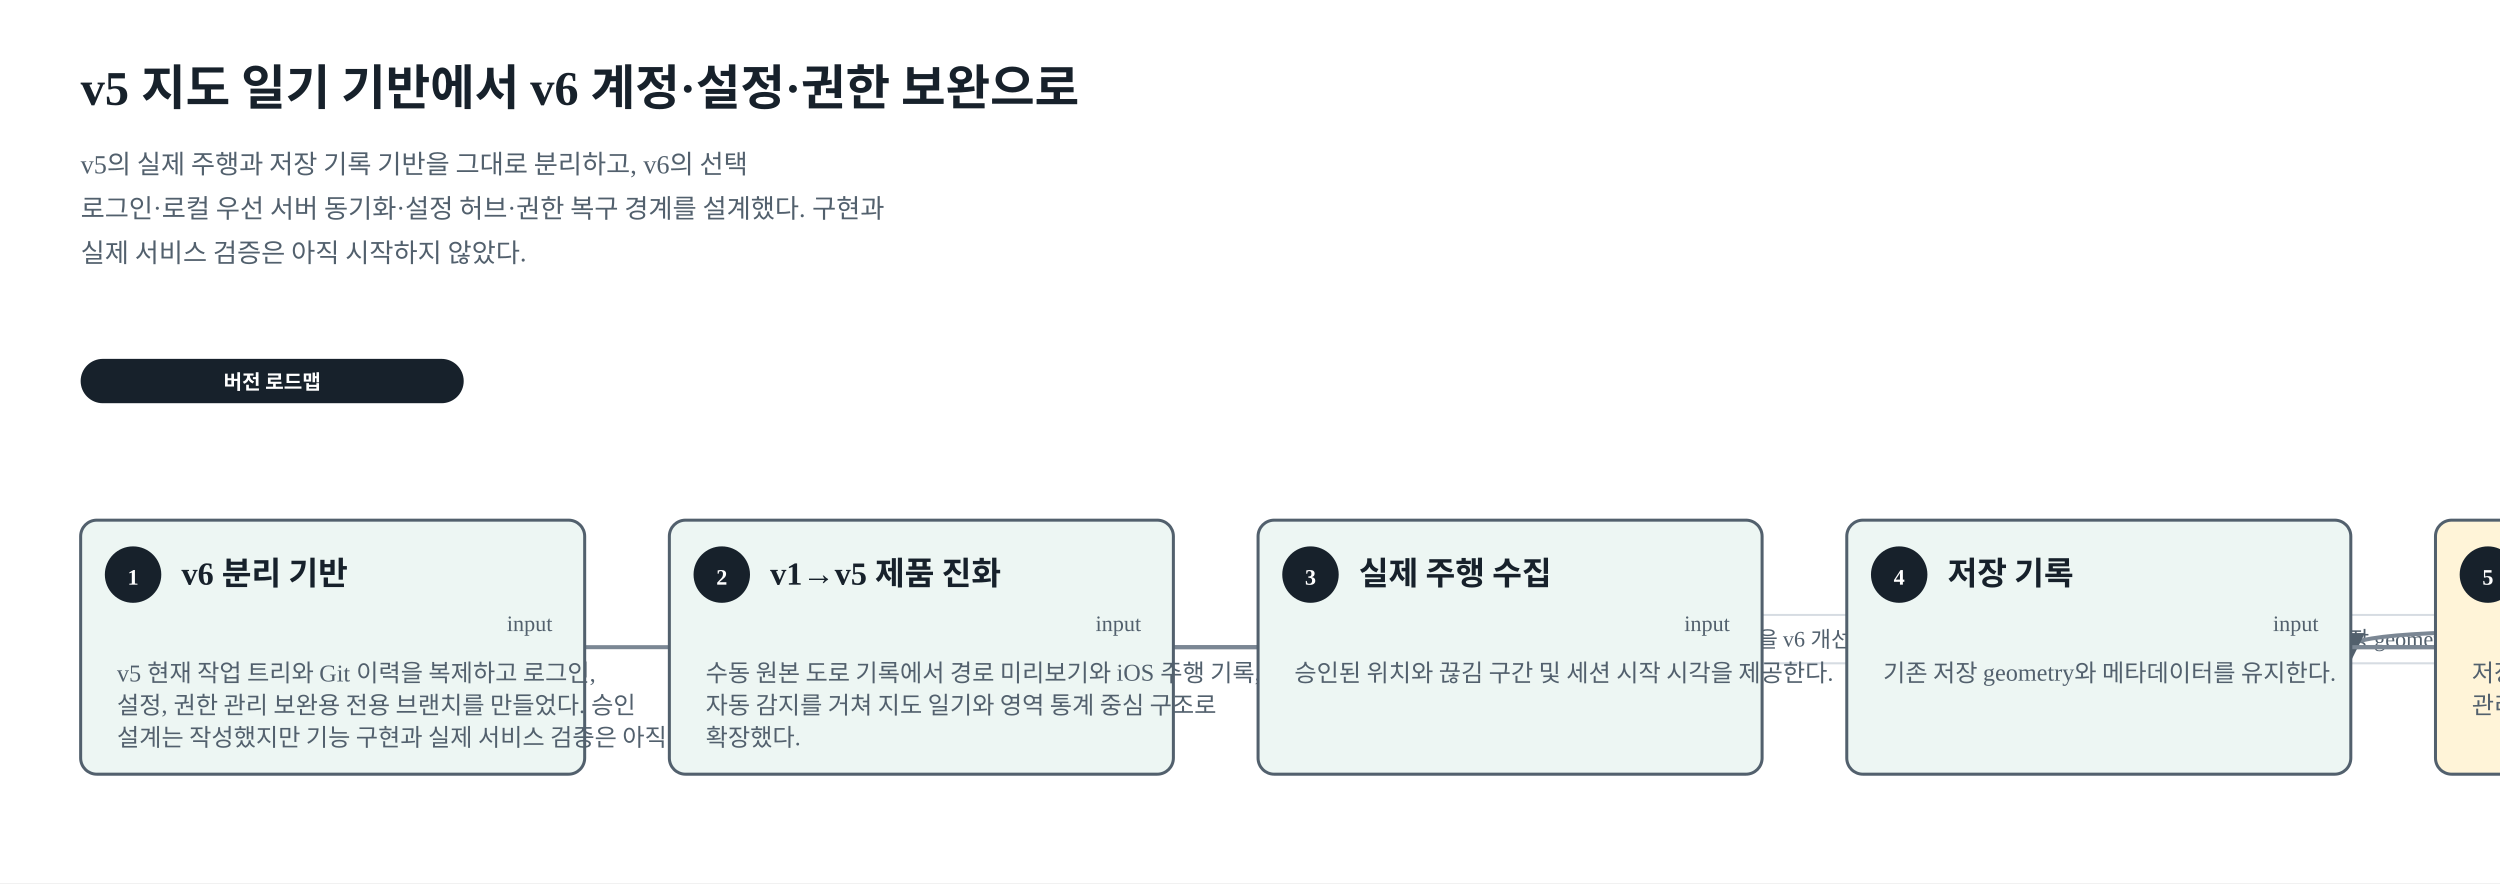
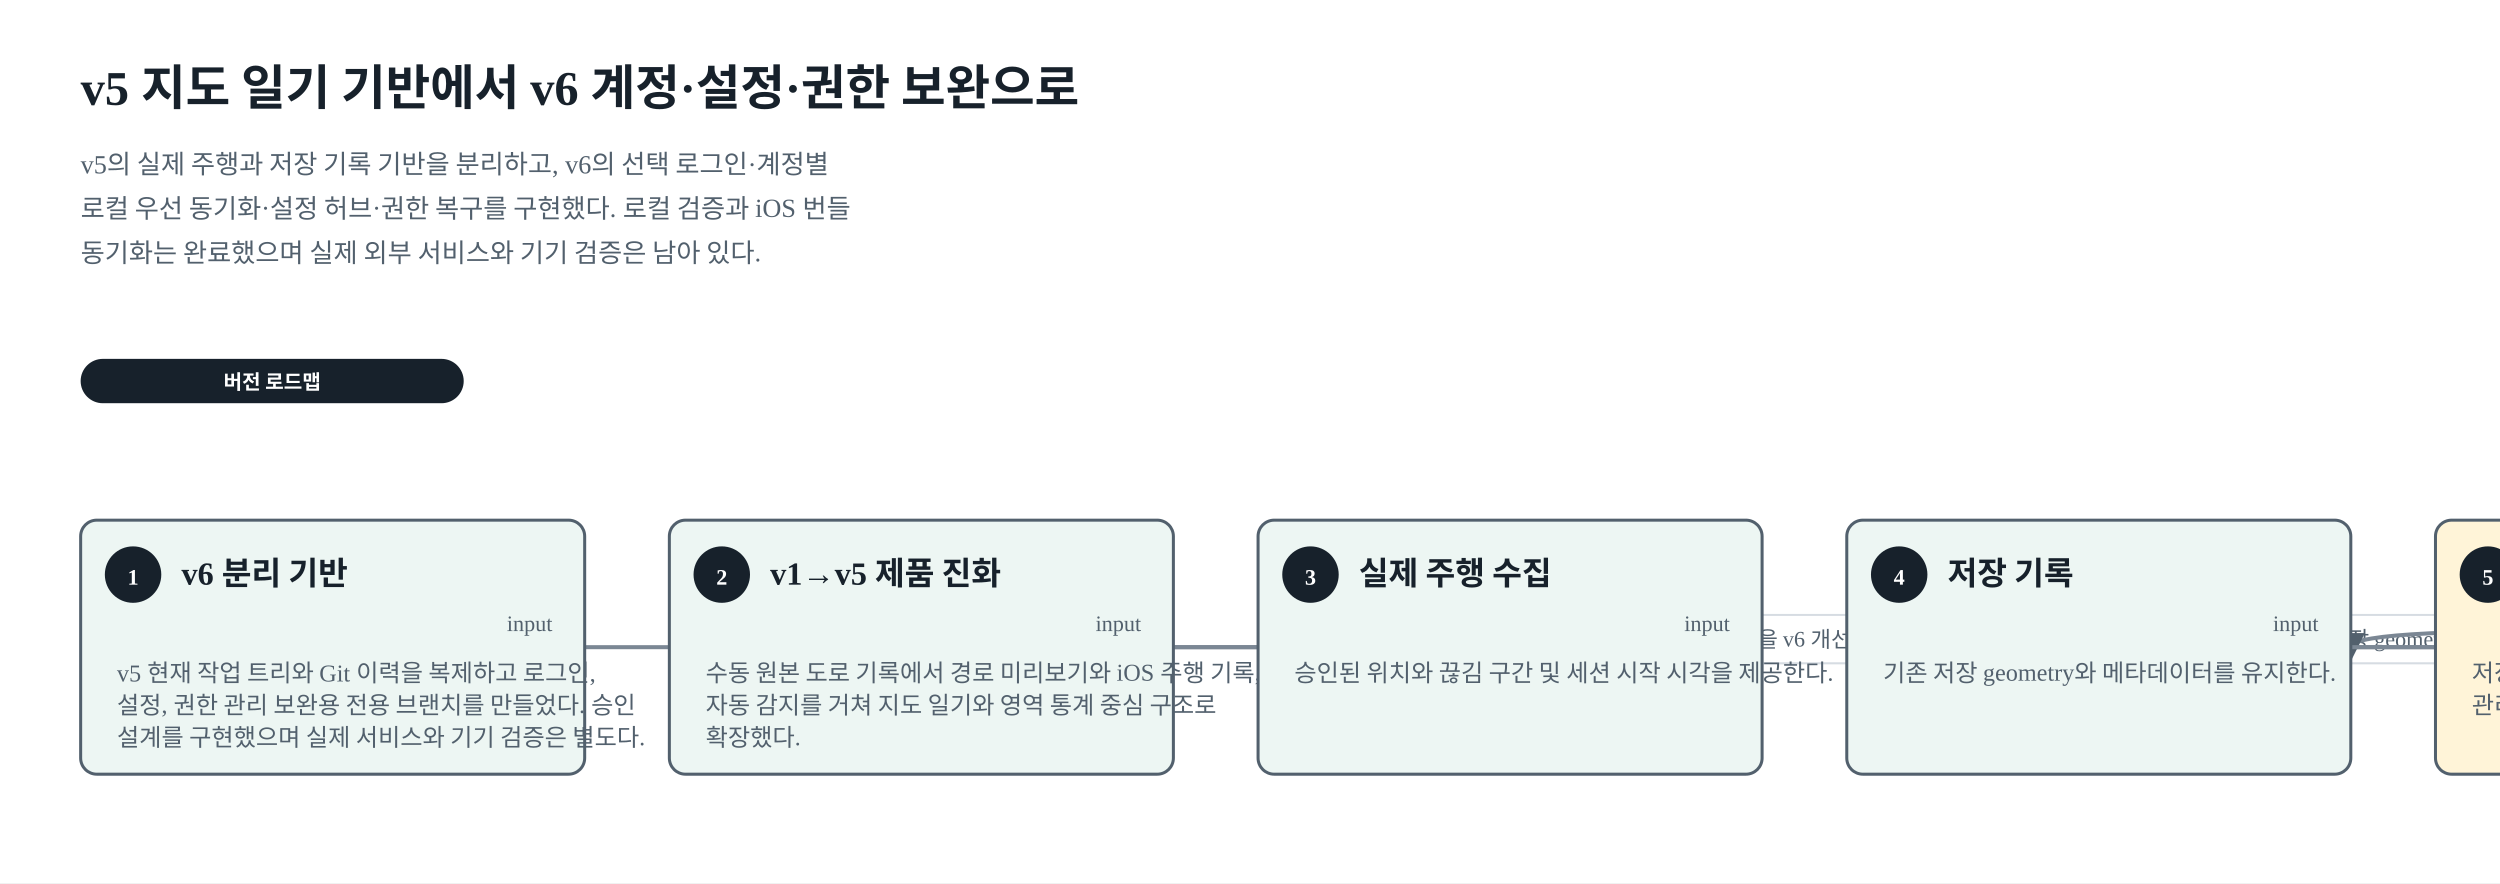
<svg xmlns="http://www.w3.org/2000/svg" viewBox="0 0 1240 438" role="img" aria-labelledby="system-map-title system-map-desc">
  <defs>
    <marker id="system-map-arrow" viewBox="0 0 10 10" refX="5" refY="5" markerWidth="7" markerHeight="7" orient="auto-start-reverse">
      <path d="M 0 0 L 10 5 L 0 10 z" fill="#52606d" />
    </marker>
  </defs>
  <rect width="1240" height="438" fill="#ffffff" />
  <text fill="#17212b" font-size="24" font-weight="700">
    <tspan x="40" y="52">v5 지도 일기 기반에서 v6 계정·설정·권한 보완으로</tspan>
  </text>
  <text fill="#52606d" font-size="13">
-     <tspan x="40" y="86">v5의 실제 주행과 저장 기록 기반을 그대로 분리하고, v6의 선택</tspan>
-     <tspan x="40" y="108">로그인·로컬 우선 서버 동기화·설정 허브·권한 복구 경계를 설계했다. 구현과</tspan>
-     <tspan x="40" y="130">실제 서비스 검증은 아직 시작하지 않았다.</tspan>
+     <tspan x="40" y="86">v5의 실제 주행과 저장 기록 기반을 분리하고, v6의 선택 로그인·계정별</tspan>
+     <tspan x="40" y="108">로컬 우선 동기화·설정 허브·권한 복구를 구현했다. 로컬 검증과 iOS 번들</tspan>
+     <tspan x="40" y="130">동기화는 완료했으며 실제 외부 서비스와 기기 검증은 남아 있다.</tspan>
  </text>
  <rect x="40" y="178" width="190" height="22" rx="11" fill="#17212b" />
  <text x="135" y="193" text-anchor="middle" fill="#ffffff" font-size="10" font-weight="700">버전 로드맵</text>
  <g data-flow="flow-00">
    <path d="M 582 321 L 1492 321" fill="none" stroke="#7b8794" stroke-width="2" marker-end="url(#system-map-arrow)" />
    <rect x="946" y="305" width="190" height="24" rx="4" fill="#ffffff" stroke="#d6dce2" />
    <text x="1041" y="321" text-anchor="middle" fill="#52606d" font-size="11">자동 주행 중심 지도 일기로 확장</text>
  </g>
  <g data-flow="flow-01">
    <path d="M 874 321 L 1200 321" fill="none" stroke="#7b8794" stroke-width="2" marker-end="url(#system-map-arrow)" />
    <rect x="974" y="305" width="134" height="24" rx="4" fill="#ffffff" stroke="#d6dce2" />
    <text x="1041" y="321" text-anchor="middle" fill="#52606d" font-size="11">승인된 위치와 끊김</text>
  </g>
  <g data-flow="flow-02">
    <path d="M 1166 321 L 1200 321" fill="none" stroke="#7b8794" stroke-width="2" marker-end="url(#system-map-arrow)" />
    <rect x="1114.5" y="305" width="145" height="24" rx="4" fill="#ffffff" stroke="#d6dce2" />
    <text x="1187" y="321" text-anchor="middle" fill="#52606d" font-size="11">저장 geometry</text>
  </g>
  <g data-flow="flow-03">
    <path d="M 1458 321 L 1784 321" fill="none" stroke="#7b8794" stroke-width="2" marker-end="url(#system-map-arrow)" />
    <rect x="1552.5" y="305" width="145" height="24" rx="4" fill="#ffffff" stroke="#d6dce2" />
    <text x="1625" y="321" text-anchor="middle" fill="#52606d" font-size="11">기준 셀과 준비 상태</text>
  </g>
  <g data-flow="flow-04">
    <path d="M 1750 321 L 1784 321" fill="none" stroke="#7b8794" stroke-width="2" marker-end="url(#system-map-arrow)" />
    <rect x="1687.5" y="305" width="167" height="24" rx="4" fill="#ffffff" stroke="#d6dce2" />
    <text x="1771" y="321" text-anchor="middle" fill="#52606d" font-size="11">지도 재사용과 표시 정책</text>
  </g>
  <g data-flow="flow-05">
    <path d="M 874 321 L 2076 321" fill="none" stroke="#7b8794" stroke-width="2" marker-end="url(#system-map-arrow)" />
    <rect x="1384" y="305" width="190" height="24" rx="4" fill="#ffffff" stroke="#d6dce2" />
    <text x="1479" y="321" text-anchor="middle" fill="#52606d" font-size="11">주행 종료와 앱 복귀 시 자동 저장</text>
  </g>
  <g data-flow="flow-06">
    <path d="M 2084 321 C 2084 349, 1166 293, 1166 321" fill="none" stroke="#7b8794" stroke-width="2" marker-end="url(#system-map-arrow)" />
    <rect x="1552.5" y="307" width="145" height="24" rx="4" fill="#ffffff" stroke="#d6dce2" />
    <text x="1625" y="323" text-anchor="middle" fill="#52606d" font-size="11">중복 없는 영구 기록</text>
  </g>
  <g data-flow="flow-07">
    <path d="M 2334 321 L 2368 321" fill="none" stroke="#7b8794" stroke-width="2" marker-end="url(#system-map-arrow)" />
    <rect x="2271.5" y="305" width="167" height="24" rx="4" fill="#ffffff" stroke="#d6dce2" />
    <text x="2355" y="321" text-anchor="middle" fill="#52606d" font-size="11">정리 결과와 저장 영수증</text>
  </g>
  <g data-flow="flow-08">
    <path d="M 1458 321 L 2368 321" fill="none" stroke="#7b8794" stroke-width="2" marker-end="url(#system-map-arrow)" />
    <rect x="1833.5" y="305" width="167" height="24" rx="4" fill="#ffffff" stroke="#d6dce2" />
    <text x="1917" y="321" text-anchor="middle" fill="#52606d" font-size="11">실제 저장 전후 칸 통계</text>
  </g>
  <g data-flow="flow-09">
    <path d="M 1750 321 L 2660 321" fill="none" stroke="#7b8794" stroke-width="2" marker-end="url(#system-map-arrow)" />
    <rect x="2114" y="305" width="190" height="24" rx="4" fill="#ffffff" stroke="#d6dce2" />
    <text x="2209" y="321" text-anchor="middle" fill="#52606d" font-size="11">화면별 동일한 정렬과 행동 위계</text>
  </g>
  <g data-flow="flow-10">
    <path d="M 1750 321 L 2952 321" fill="none" stroke="#7b8794" stroke-width="2" marker-end="url(#system-map-arrow)" />
    <rect x="2260" y="305" width="190" height="24" rx="4" fill="#ffffff" stroke="#d6dce2" />
    <text x="2355" y="321" text-anchor="middle" fill="#52606d" font-size="11">viewport 경계에 따른 노드 재배치</text>
  </g>
  <g data-flow="flow-11">
    <path d="M 2960 321 C 2960 349, 2042 293, 2042 321" fill="none" stroke="#7b8794" stroke-width="2" marker-end="url(#system-map-arrow)" />
    <rect x="2406" y="307" width="190" height="24" rx="4" fill="#ffffff" stroke="#d6dce2" />
    <text x="2501" y="323" text-anchor="middle" fill="#52606d" font-size="11">단일 지도 크기 동기화와 전체 경로 fit</text>
  </g>
  <g data-flow="flow-v6-00">
    <path d="M 290 321 L 1492 321" fill="none" stroke="#7b8794" stroke-width="2" marker-end="url(#system-map-arrow)" />
    <rect x="800" y="305" width="190" height="24" rx="4" fill="#ffffff" stroke="#d6dce2" />
    <text x="895" y="321" text-anchor="middle" fill="#52606d" font-size="11">기존 화면 흐름을 v6 개선 기반으로 보존</text>
  </g>
  <g data-flow="flow-v6-01">
    <path d="M 2334 321 L 3536 321" fill="none" stroke="#7b8794" stroke-width="2" marker-end="url(#system-map-arrow)" />
    <rect x="2844" y="305" width="190" height="24" rx="4" fill="#ffffff" stroke="#d6dce2" />
    <text x="2939" y="321" text-anchor="middle" fill="#52606d" font-size="11">로컬 영구 저장 뒤 완료 기록만 업로드</text>
  </g>
  <g data-flow="flow-v6-02">
    <path d="M 3502 321 L 3536 321" fill="none" stroke="#7b8794" stroke-width="2" marker-end="url(#system-map-arrow)" />
    <rect x="3428" y="305" width="190" height="24" rx="4" fill="#ffffff" stroke="#d6dce2" />
    <text x="3523" y="321" text-anchor="middle" fill="#52606d" font-size="11">로그인 사용자 소유권과 복원 범위</text>
  </g>
  <g data-flow="flow-v6-03">
    <path d="M 3502 321 L 3828 321" fill="none" stroke="#7b8794" stroke-width="2" marker-end="url(#system-map-arrow)" />
    <rect x="3574.5" y="305" width="189" height="24" rx="4" fill="#ffffff" stroke="#d6dce2" />
    <text x="3669" y="321" text-anchor="middle" fill="#52606d" font-size="11">계정 상태와 권한 진입 표시</text>
  </g>
  <g data-flow="flow-v6-04">
    <path d="M 1750 321 L 3828 321" fill="none" stroke="#7b8794" stroke-width="2" marker-end="url(#system-map-arrow)" />
    <rect x="2709.5" y="305" width="167" height="24" rx="4" fill="#ffffff" stroke="#d6dce2" />
    <text x="2793" y="321" text-anchor="middle" fill="#52606d" font-size="11">홈에서 설정 허브로 진입</text>
  </g>
  <g data-node="v6-foundation">
    <rect x="40" y="258" width="250" height="126" rx="8" fill="#edf6f3" stroke="#52606d" stroke-width="1.5" />
    <circle cx="66" cy="285" r="14" fill="#17212b" />
    <text x="66" y="290" text-anchor="middle" fill="#ffffff" font-size="11" font-weight="700">1</text>
    <text x="90" y="290" fill="#17212b" font-size="16" font-weight="700">v6 분리 기반</text>
    <text x="274" y="313" text-anchor="end" fill="#52606d" font-size="11">input</text>
    <text x="58" y="336" fill="#52606d" font-size="12">
      <tspan x="58" y="338">v5 현재 작업 트리와 Git 이력을 복제하고 로그인,</tspan>
      <tspan x="58" y="354">설정, 권한 관리 보완용 전용 브랜치를 만들었다. 승인</tspan>
-       <tspan x="58" y="370">설계는 작성했지만 기능 구현과 실제 서비스 검증은 아직</tspan>
+       <tspan x="58" y="370">설계를 구현했으며 실제 서비스와 기기 검증은 별도다.</tspan>
    </text>
  </g>
  <g data-node="version-lineage">
    <rect x="332" y="258" width="250" height="126" rx="8" fill="#edf6f3" stroke="#52606d" stroke-width="1.5" />
    <circle cx="358" cy="285" r="14" fill="#17212b" />
    <text x="358" y="290" text-anchor="middle" fill="#ffffff" font-size="11" font-weight="700">2</text>
    <text x="382" y="290" fill="#17212b" font-size="16" font-weight="700">v1→v5 제품 진화</text>
    <text x="566" y="313" text-anchor="end" fill="#52606d" font-size="11">input</text>
    <text x="350" y="336" fill="#52606d" font-size="12">
      <tspan x="350" y="338">수동 원본 도로 기록에서 경로 미리보기와 iOS 주행 기록,</tspan>
      <tspan x="350" y="354">자동 감지를 거쳐 지도 일기와 영역 통계 중심 구조로</tspan>
      <tspan x="350" y="370">확장했다.</tspan>
    </text>
  </g>
  <g data-node="native-drive">
    <rect x="624" y="258" width="250" height="126" rx="8" fill="#edf6f3" stroke="#52606d" stroke-width="1.5" />
    <circle cx="650" cy="285" r="14" fill="#17212b" />
    <text x="650" y="290" text-anchor="middle" fill="#ffffff" font-size="11" font-weight="700">3</text>
    <text x="674" y="290" fill="#17212b" font-size="16" font-weight="700">실제 주행 수집</text>
    <text x="858" y="313" text-anchor="end" fill="#52606d" font-size="11">input</text>
    <text x="642" y="336" fill="#52606d" font-size="12">
      <tspan x="642" y="338">승인된 위치와 끊김 구간 및 세션 시작 시각을 제공한다.</tspan>
    </text>
  </g>
  <g data-node="saved-records">
    <rect x="916" y="258" width="250" height="126" rx="8" fill="#edf6f3" stroke="#52606d" stroke-width="1.5" />
    <circle cx="942" cy="285" r="14" fill="#17212b" />
    <text x="942" y="290" text-anchor="middle" fill="#ffffff" font-size="11" font-weight="700">4</text>
    <text x="966" y="290" fill="#17212b" font-size="16" font-weight="700">저장 기록</text>
    <text x="1150" y="313" text-anchor="end" fill="#52606d" font-size="11">input</text>
    <text x="934" y="336" fill="#52606d" font-size="12">
      <tspan x="934" y="338">기존 저장 geometry와 메타데이터를 유지한다.</tspan>
    </text>
  </g>
  <g data-node="territory-runtime">
    <rect x="1208" y="258" width="250" height="126" rx="8" fill="#fff4d8" stroke="#52606d" stroke-width="1.5" />
    <circle cx="1234" cy="285" r="14" fill="#17212b" />
    <text x="1234" y="290" text-anchor="middle" fill="#ffffff" font-size="11" font-weight="700">5</text>
    <text x="1258" y="290" fill="#17212b" font-size="16" font-weight="700">기준 셀 계산</text>
    <text x="1442" y="313" text-anchor="end" fill="#52606d" font-size="11">process</text>
    <text x="1226" y="336" fill="#52606d" font-size="12">
      <tspan x="1226" y="338">저장과 실시간 셀을 분리하고 작업 한도 및 취소 상태를</tspan>
      <tspan x="1226" y="354">관리하며 기존 색칠 칸 재방문을 자동 집계한다.</tspan>
    </text>
  </g>
  <g data-node="journal-router">
    <rect x="1500" y="258" width="250" height="126" rx="8" fill="#fff4d8" stroke="#52606d" stroke-width="1.5" />
    <circle cx="1526" cy="285" r="14" fill="#17212b" />
    <text x="1526" y="290" text-anchor="middle" fill="#ffffff" font-size="11" font-weight="700">6</text>
    <text x="1550" y="290" fill="#17212b" font-size="16" font-weight="700">전체 화면 전환</text>
    <text x="1734" y="313" text-anchor="end" fill="#52606d" font-size="11">process</text>
    <text x="1518" y="336" fill="#52606d" font-size="12">
      <tspan x="1518" y="338">일반 검색 재진입은 초기화하고 주행 개입 초안과 기존 기록</tspan>
      <tspan x="1518" y="354">편집은 보존한다. 뒤로가기 버튼과 좌측 가장자리 스와이프는</tspan>
      <tspan x="1518" y="370">같은 전환 명령을 사용하며 권한 화면에서는 단일 지도를 숨겨</tspan>
    </text>
  </g>
  <g data-node="map-display">
    <rect x="1792" y="258" width="250" height="126" rx="8" fill="#eaf0fa" stroke="#52606d" stroke-width="1.5" />
    <circle cx="1818" cy="285" r="14" fill="#17212b" />
    <text x="1818" y="290" text-anchor="middle" fill="#ffffff" font-size="11" font-weight="700">7</text>
    <text x="1842" y="290" fill="#17212b" font-size="16" font-weight="700">지도와 주행 지표</text>
    <text x="2026" y="313" text-anchor="end" fill="#52606d" font-size="11">output</text>
    <text x="1810" y="336" fill="#52606d" font-size="12">
      <tspan x="1810" y="338">실제 km와 주행 경과 시간 및 새 칸을 한 행에 표시하고</tspan>
      <tspan x="1810" y="354">종료 확인은 dim 위에서 입력을 받는다. 상하단</tspan>
      <tspan x="1810" y="370">iPhone 안전영역과 공통 간격 및 테마 배경으로 버튼</tspan>
    </text>
  </g>
  <g data-node="durable-save">
    <rect x="2084" y="258" width="250" height="126" rx="8" fill="#f1f1f1" stroke="#52606d" stroke-width="1.5" />
    <circle cx="2110" cy="285" r="14" fill="#17212b" />
    <text x="2110" y="290" text-anchor="middle" fill="#ffffff" font-size="11" font-weight="700">8</text>
    <text x="2134" y="290" fill="#17212b" font-size="16" font-weight="700">GPS 자동 저장 후 원본 정리</text>
    <text x="2318" y="313" text-anchor="end" fill="#52606d" font-size="11">guardrail</text>
    <text x="2102" y="336" fill="#52606d" font-size="12">
      <tspan x="2102" y="338">도로 확정 없이 GPS 구간과 거리를 저장하며 긴 공백은</tspan>
      <tspan x="2102" y="354">연결하지 않는다. localStorage 용량 초과 때</tspan>
      <tspan x="2102" y="370">IndexedDB의 영구 쓰기가 끝난 뒤에만 원본을 정리하고</tspan>
    </text>
  </g>
  <g data-node="record-pages">
    <rect x="2376" y="258" width="250" height="126" rx="8" fill="#eaf0fa" stroke="#52606d" stroke-width="1.5" />
    <circle cx="2402" cy="285" r="14" fill="#17212b" />
    <text x="2402" y="290" text-anchor="middle" fill="#ffffff" font-size="11" font-weight="700">9</text>
    <text x="2426" y="290" fill="#17212b" font-size="16" font-weight="700">완료와 기록함</text>
    <text x="2610" y="313" text-anchor="end" fill="#52606d" font-size="11">output</text>
    <text x="2394" y="336" fill="#52606d" font-size="12">
      <tspan x="2394" y="338">준비된 실제 통계와 저장 기록 상세를 제공한다.</tspan>
    </text>
  </g>
  <g data-node="v38-visual-guideline">
    <rect x="2668" y="258" width="250" height="126" rx="8" fill="#eaf0fa" stroke="#52606d" stroke-width="1.5" />
    <circle cx="2694" cy="285" r="14" fill="#17212b" />
    <text x="2694" y="290" text-anchor="middle" fill="#ffffff" font-size="11" font-weight="700">10</text>
    <text x="2718" y="290" fill="#17212b" font-size="16" font-weight="700">공통 화면 규격</text>
    <text x="2902" y="313" text-anchor="end" fill="#52606d" font-size="11">output</text>
    <text x="2686" y="336" fill="#52606d" font-size="12">
      <tspan x="2686" y="338">iPhone 안전영역 안의 중앙 제목과 44–48px</tspan>
      <tspan x="2686" y="354">뒤로가기 영역, 52px 검색 행, 44px 지도 컨트롤</tspan>
      <tspan x="2686" y="370">열, 지표 세 행, 기록 상세 편집과 주·보조·파괴적 행동</tspan>
    </text>
  </g>
  <g data-node="responsive-layout">
    <rect x="2960" y="258" width="250" height="126" rx="8" fill="#fff4d8" stroke="#52606d" stroke-width="1.5" />
    <circle cx="2986" cy="285" r="14" fill="#17212b" />
    <text x="2986" y="290" text-anchor="middle" fill="#ffffff" font-size="11" font-weight="700">11</text>
    <text x="3010" y="290" fill="#17212b" font-size="16" font-weight="700">폭과 실제 가용 높이 기반 작업 공간</text>
    <text x="3194" y="313" text-anchor="end" fill="#52606d" font-size="11">process</text>
    <text x="2978" y="336" fill="#52606d" font-size="12">
      <tspan x="2978" y="338">Compact는 지도 위와 콘텐츠 아래, Medium은</tspan>
      <tspan x="2978" y="354">홈·주행 지도와 오른쪽 패널, Expanded는</tspan>
      <tspan x="2978" y="370">검색·검토·편집까지 지도와 폼을 좌우로 배치한다. 홈 정보</tspan>
    </text>
  </g>
  <g data-node="account-auth">
    <rect x="3252" y="258" width="250" height="126" rx="8" fill="#fff4d8" stroke="#52606d" stroke-width="1.5" />
    <circle cx="3278" cy="285" r="14" fill="#17212b" />
    <text x="3278" y="290" text-anchor="middle" fill="#ffffff" font-size="11" font-weight="700">12</text>
    <text x="3302" y="290" fill="#17212b" font-size="16" font-weight="700">선택 로그인과 계정 수명</text>
    <text x="3486" y="313" text-anchor="end" fill="#52606d" font-size="11">process</text>
    <text x="3270" y="336" fill="#52606d" font-size="12">
-       <tspan x="3270" y="338">Apple·Google 로그인과 비로그인 사용, 복수</tspan>
-       <tspan x="3270" y="354">identity 연결, 양쪽 재인증 계정 병합, 60일 삭제</tspan>
-       <tspan x="3270" y="370">대기와 복구를 정의한다.</tspan>
+       <tspan x="3270" y="338">Apple·Google PKCE 로그인과 비로그인 사용,</tspan>
+       <tspan x="3270" y="354">복수 identity 연결, provider 재인증</tspan>
+       <tspan x="3270" y="370">challenge, 60일 삭제 대기와 복구를 구현했다.</tspan>
    </text>
  </g>
  <g data-node="cloud-sync">
    <rect x="3544" y="258" width="250" height="126" rx="8" fill="#f1f1f1" stroke="#52606d" stroke-width="1.5" />
    <circle cx="3570" cy="285" r="14" fill="#17212b" />
    <text x="3570" y="290" text-anchor="middle" fill="#ffffff" font-size="11" font-weight="700">13</text>
    <text x="3594" y="290" fill="#17212b" font-size="16" font-weight="700">로컬 우선 Supabase 동기화</text>
    <text x="3778" y="313" text-anchor="end" fill="#52606d" font-size="11">guardrail</text>
    <text x="3562" y="336" fill="#52606d" font-size="12">
-       <tspan x="3562" y="338">기기 영구 저장 뒤 완료 기록과 정제 GPS만 멱등</tspan>
-       <tspan x="3562" y="354">업로드하며 네트워크 실패는 영구 대기열에서 재시도한다. 임시</tspan>
-       <tspan x="3562" y="370">센서 로그는 서버에 올리지 않는다.</tspan>
+       <tspan x="3562" y="338">계정별 기기 영구 저장 뒤 완료 기록과 정제 GPS만 멱등</tspan>
+       <tspan x="3562" y="354">업로드하며 네트워크 실패는 소유자별 영구 대기열에서</tspan>
+       <tspan x="3562" y="370">재시도한다. guest 기록은 합치기 동의 전 업로드하지</tspan>
    </text>
  </g>
  <g data-node="settings-permissions">
    <rect x="3836" y="258" width="250" height="126" rx="8" fill="#eaf0fa" stroke="#52606d" stroke-width="1.5" />
    <circle cx="3862" cy="285" r="14" fill="#17212b" />
    <text x="3862" y="290" text-anchor="middle" fill="#ffffff" font-size="11" font-weight="700">14</text>
    <text x="3886" y="290" fill="#17212b" font-size="16" font-weight="700">설정 허브와 순차 권한 복구</text>
    <text x="4070" y="313" text-anchor="end" fill="#52606d" font-size="11">output</text>
    <text x="3854" y="336" fill="#52606d" font-size="12">
      <tspan x="3854" y="338">계정·작동 방식·권한·내보내기·데이터 안내를 한 허브에</tspan>
      <tspan x="3854" y="354">모으고 최초 안내 뒤 iOS 권한을 순서대로 요청하며 거부</tspan>
      <tspan x="3854" y="370">시 설정 앱으로 연결한다.</tspan>
    </text>
  </g>
</svg>
